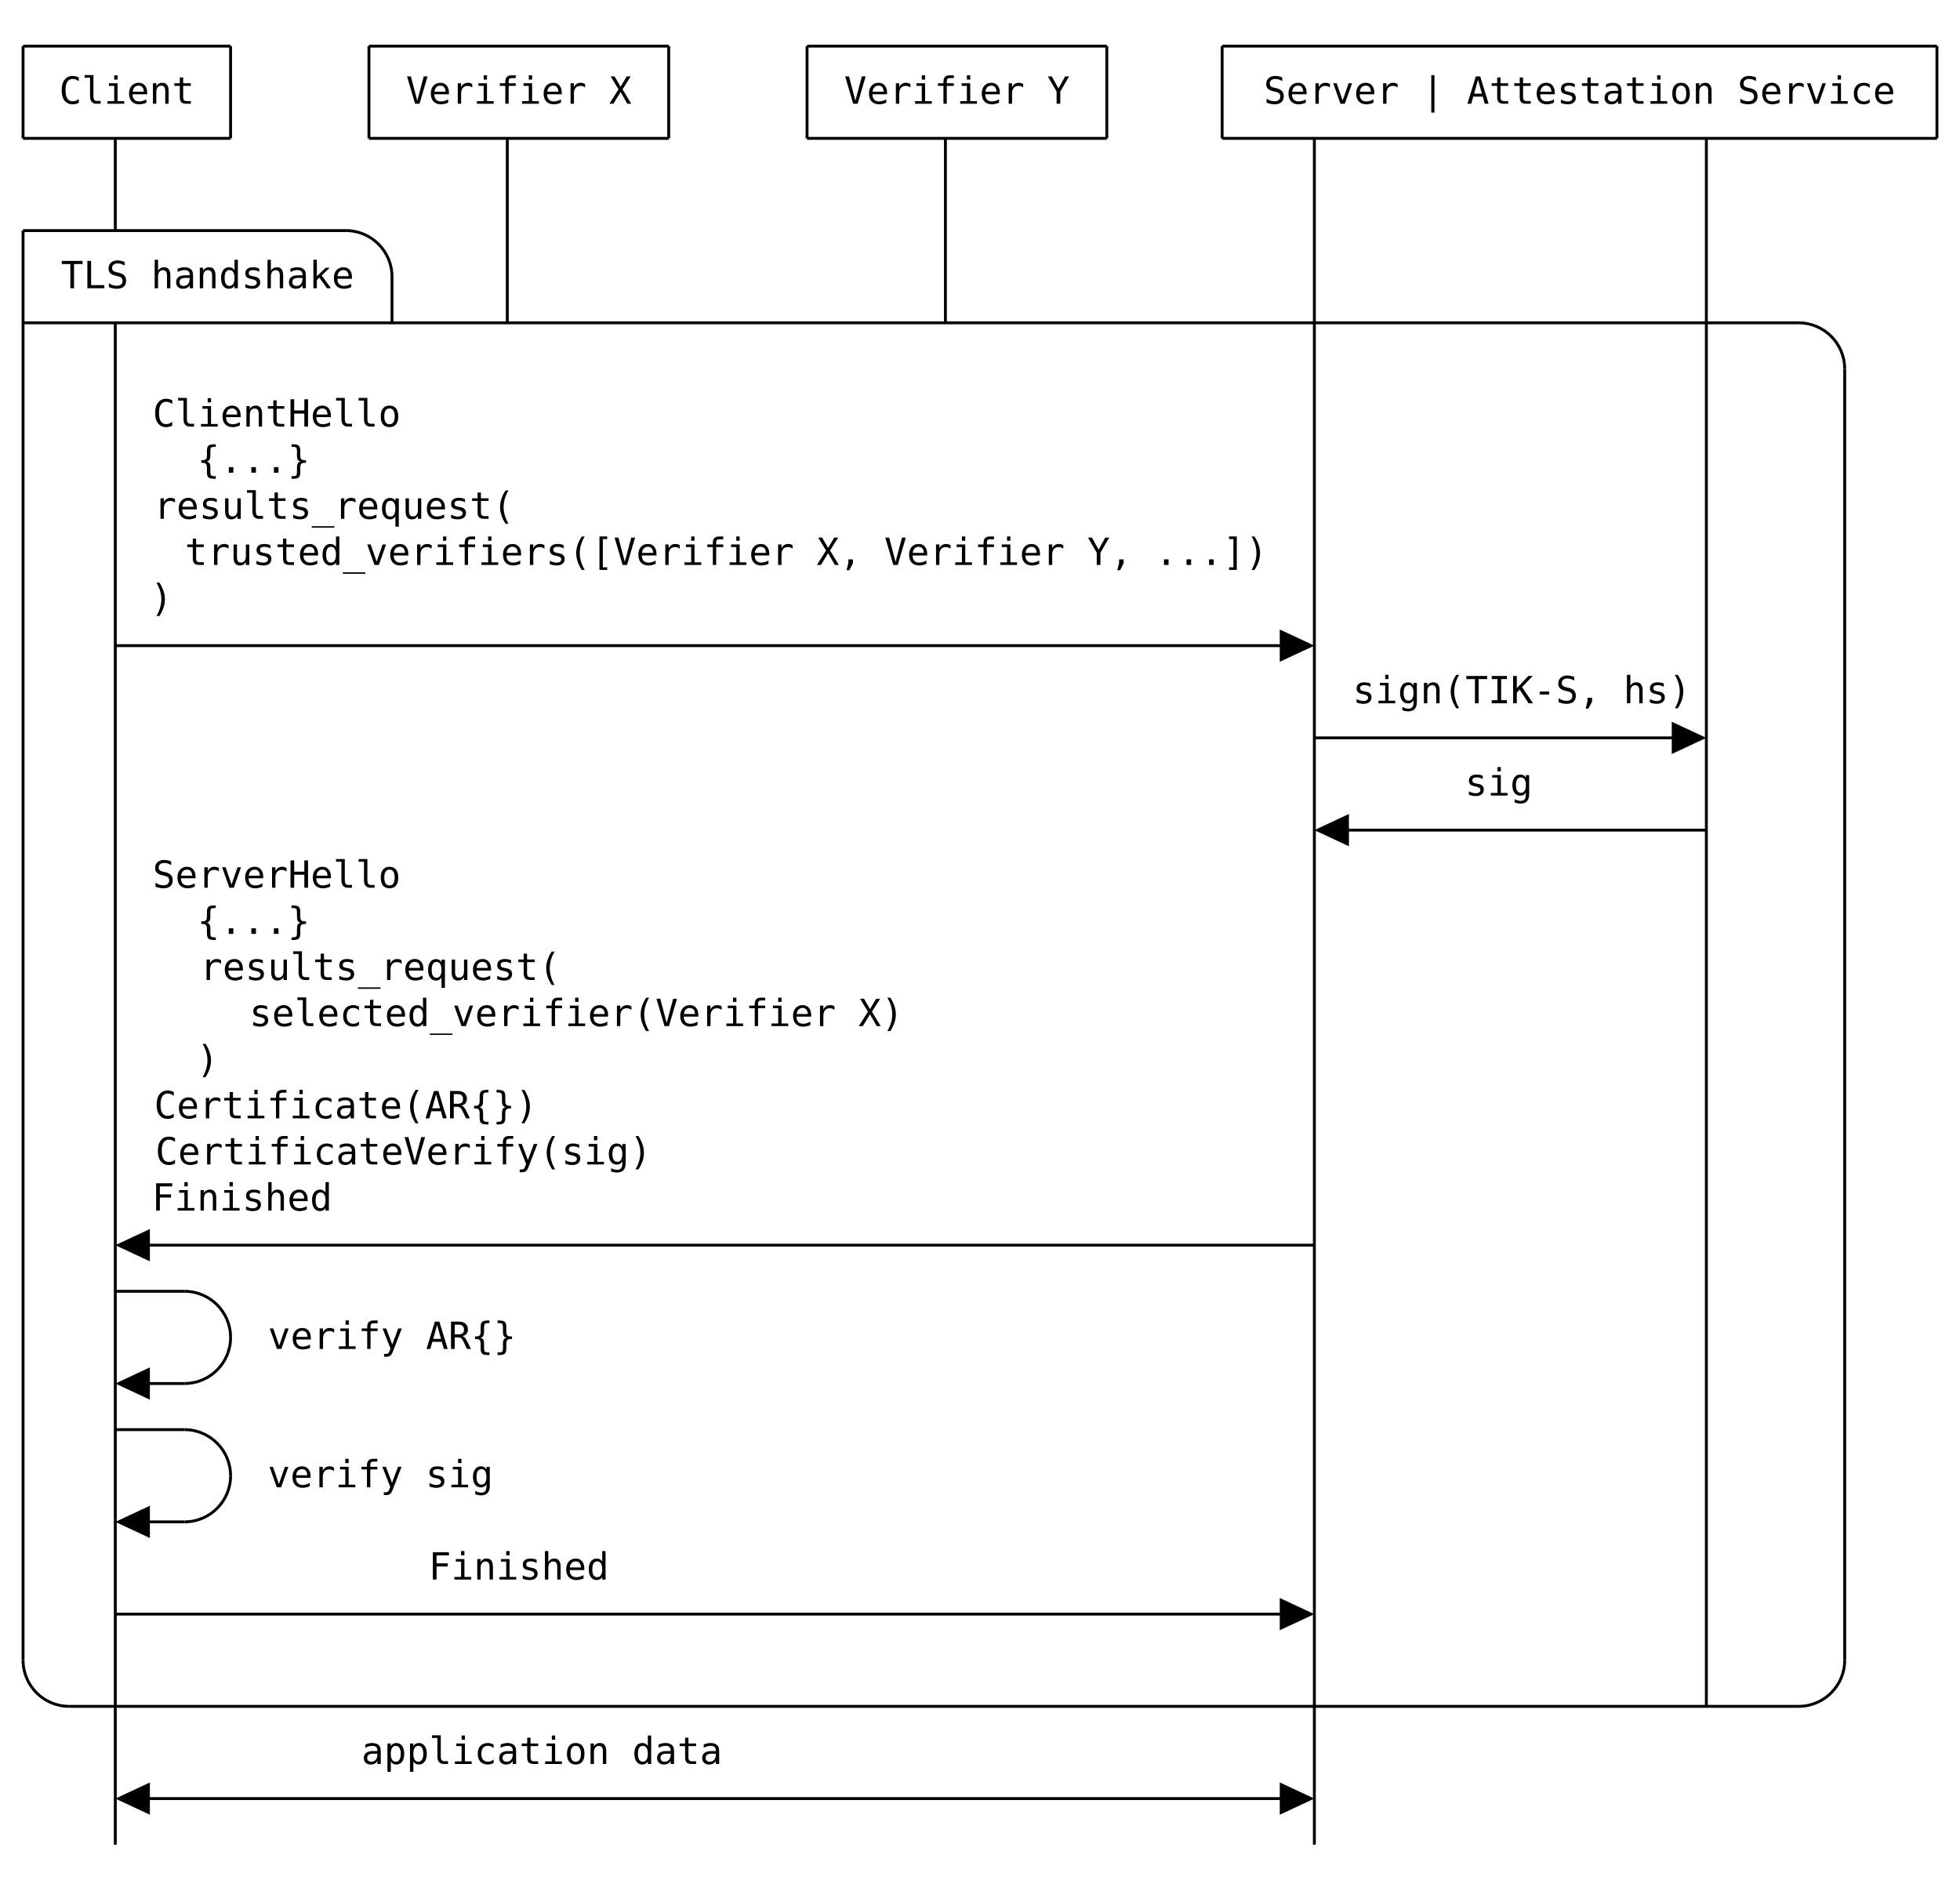
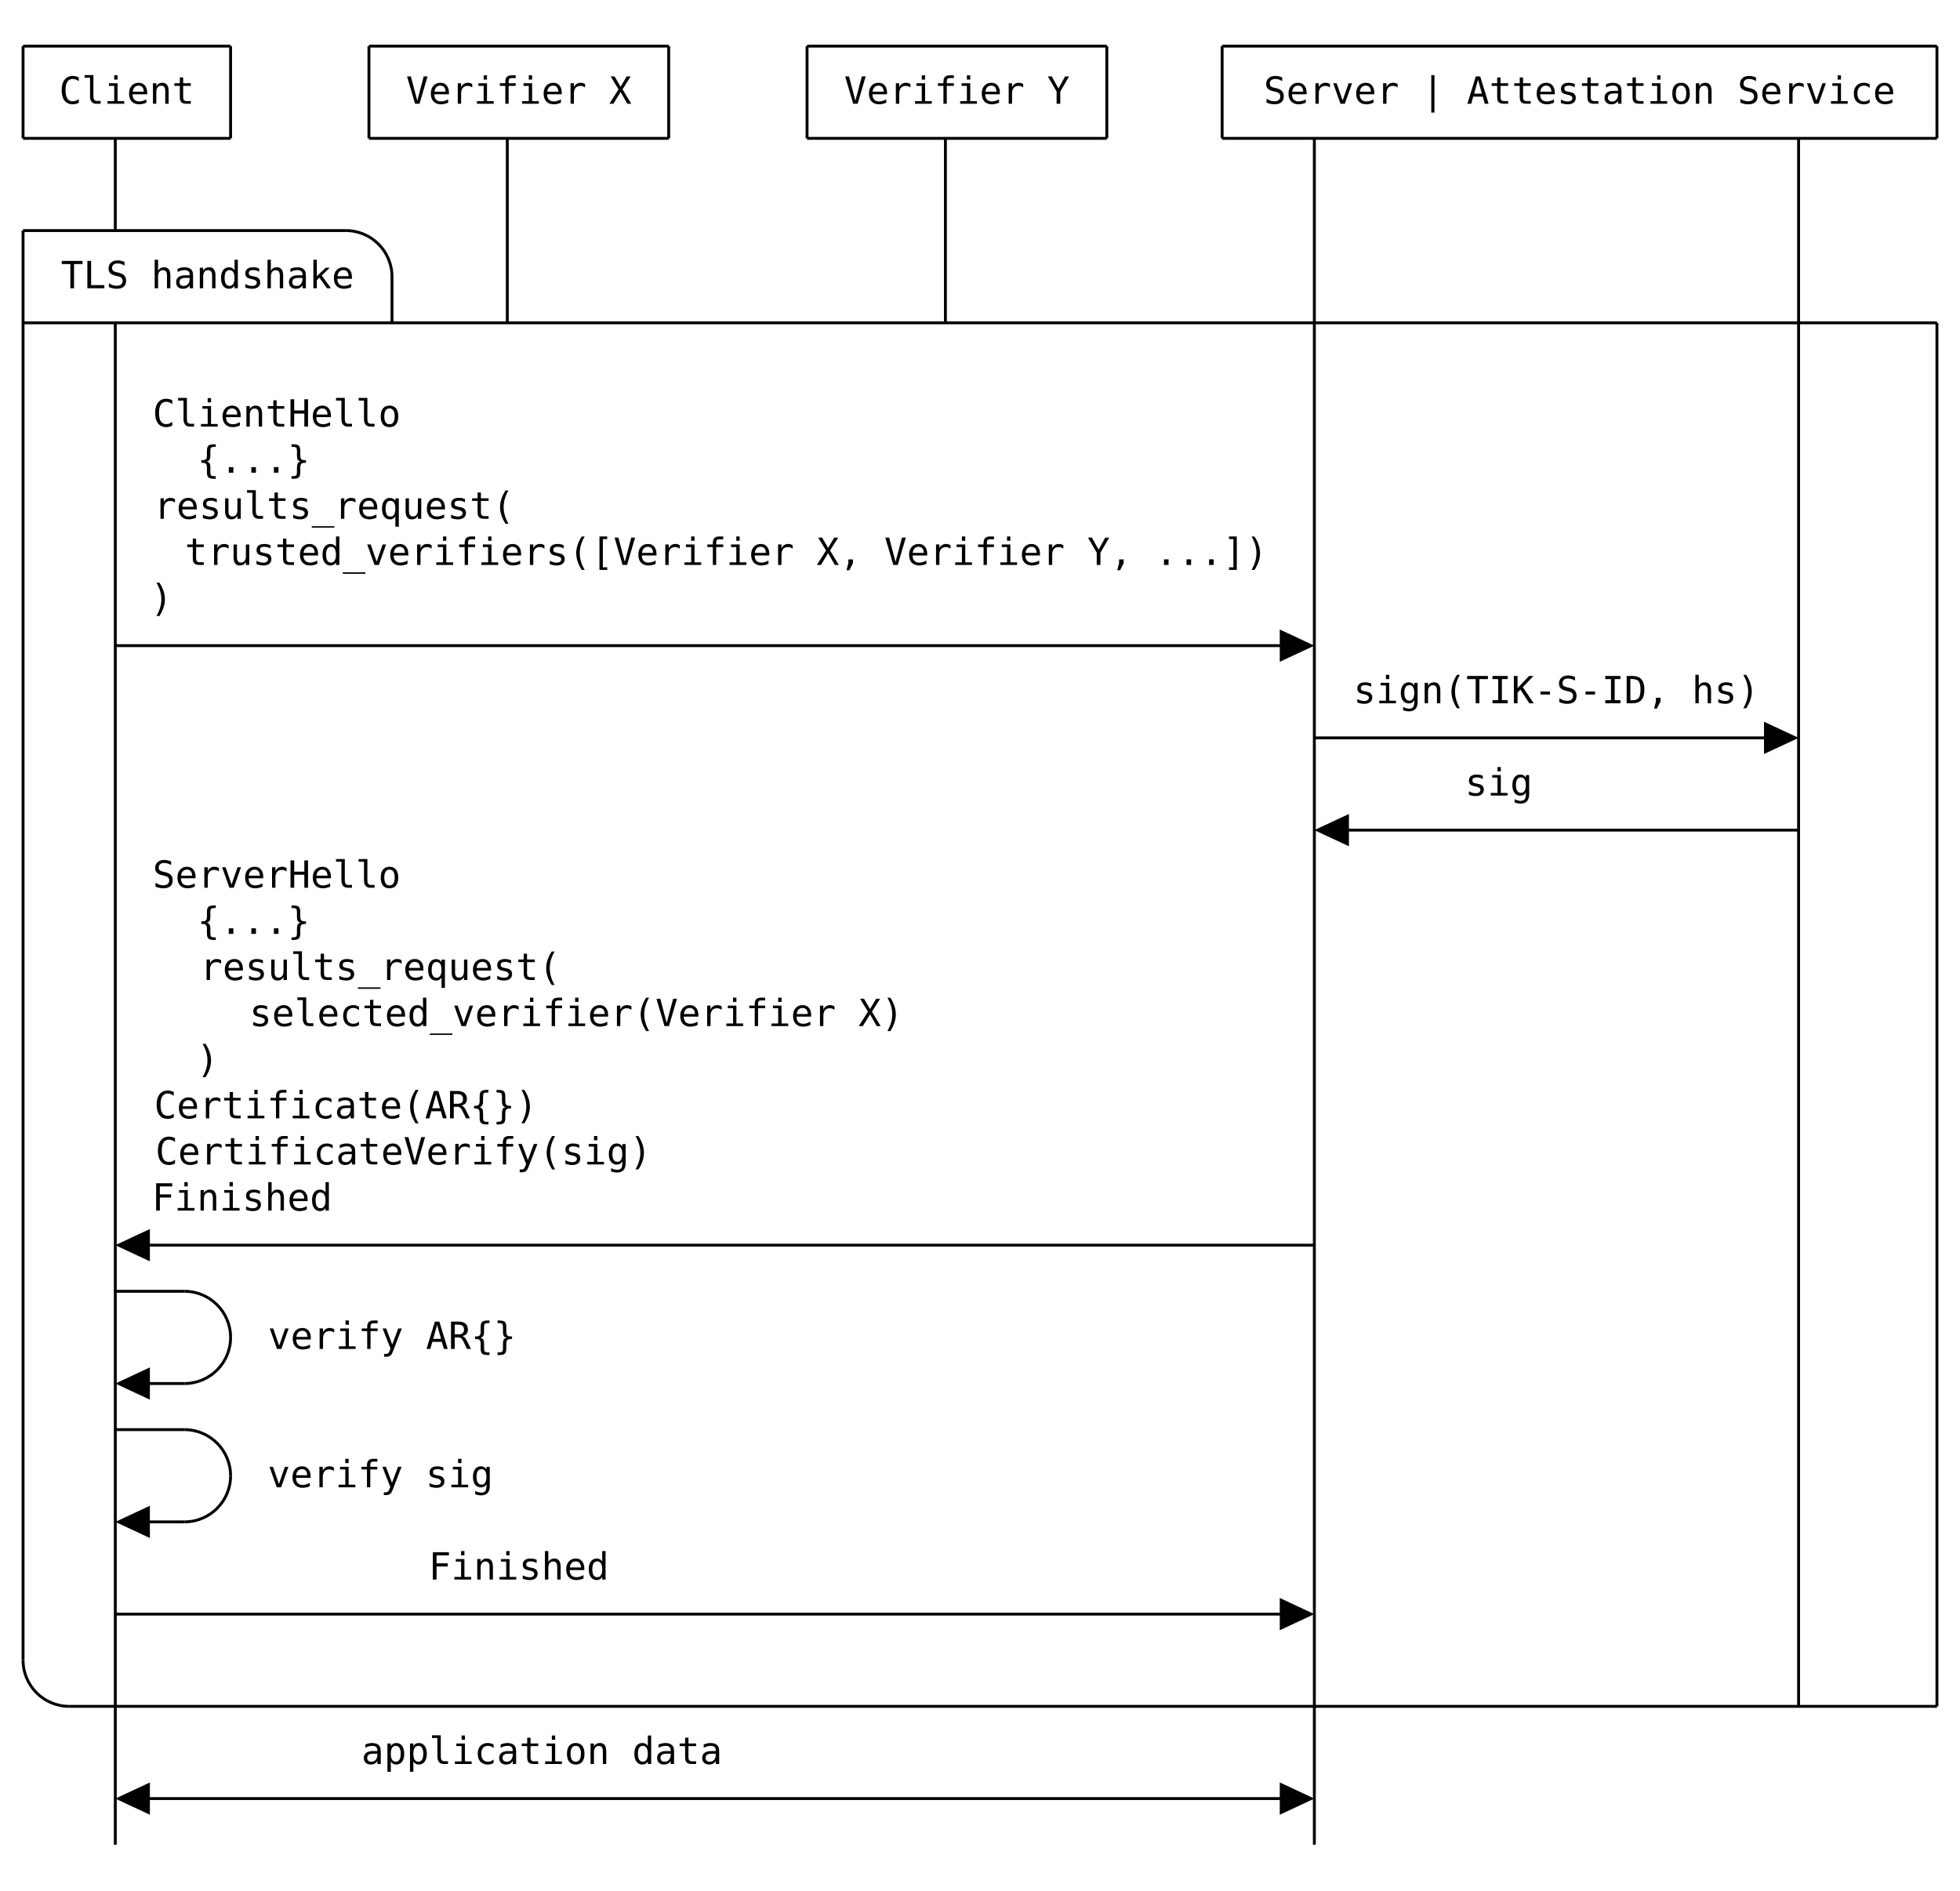
<svg xmlns="http://www.w3.org/2000/svg" version="1.1" height="656" width="680" viewBox="0 0 680 656" class="diagram" text-anchor="middle" font-family="monospace" font-size="13px">
  <path d="M 8,16 L 8,48" fill="none" stroke="black" />
  <path d="M 8,80 L 8,576" fill="none" stroke="black" />
  <path d="M 40,48 L 40,80" fill="none" stroke="black" />
  <path d="M 40,112 L 40,640" fill="none" stroke="black" />
  <path d="M 80,16 L 80,48" fill="none" stroke="black" />
  <path d="M 128,16 L 128,48" fill="none" stroke="black" />
  <path d="M 136,96 L 136,112" fill="none" stroke="black" />
  <path d="M 176,48 L 176,112" fill="none" stroke="black" />
  <path d="M 232,16 L 232,48" fill="none" stroke="black" />
  <path d="M 280,16 L 280,48" fill="none" stroke="black" />
  <path d="M 328,48 L 328,112" fill="none" stroke="black" />
  <path d="M 384,16 L 384,48" fill="none" stroke="black" />
  <path d="M 424,16 L 424,48" fill="none" stroke="black" />
  <path d="M 456,48 L 456,640" fill="none" stroke="black" />
-   <path d="M 592,48 L 592,592" fill="none" stroke="black" />
-   <path d="M 640,128 L 640,576" fill="none" stroke="black" />
+   <path d="M 624,48 L 624,592" fill="none" stroke="black" />
  <path d="M 672,16 L 672,48" fill="none" stroke="black" />
+   <path d="M 672,112 L 672,592" fill="none" stroke="black" />
  <path d="M 8,16 L 80,16" fill="none" stroke="black" />
  <path d="M 128,16 L 232,16" fill="none" stroke="black" />
  <path d="M 280,16 L 384,16" fill="none" stroke="black" />
  <path d="M 424,16 L 672,16" fill="none" stroke="black" />
  <path d="M 8,48 L 80,48" fill="none" stroke="black" />
  <path d="M 128,48 L 232,48" fill="none" stroke="black" />
  <path d="M 280,48 L 384,48" fill="none" stroke="black" />
  <path d="M 424,48 L 672,48" fill="none" stroke="black" />
  <path d="M 8,80 L 120,80" fill="none" stroke="black" />
-   <path d="M 8,112 L 624,112" fill="none" stroke="black" />
+   <path d="M 8,112 L 672,112" fill="none" stroke="black" />
  <path d="M 40,224 L 448,224" fill="none" stroke="black" />
-   <path d="M 456,256 L 584,256" fill="none" stroke="black" />
-   <path d="M 464,288 L 592,288" fill="none" stroke="black" />
+   <path d="M 456,256 L 616,256" fill="none" stroke="black" />
+   <path d="M 464,288 L 624,288" fill="none" stroke="black" />
  <path d="M 48,432 L 456,432" fill="none" stroke="black" />
  <path d="M 40,448 L 64,448" fill="none" stroke="black" />
  <path d="M 48,480 L 64,480" fill="none" stroke="black" />
  <path d="M 40,496 L 64,496" fill="none" stroke="black" />
  <path d="M 48,528 L 64,528" fill="none" stroke="black" />
  <path d="M 40,560 L 448,560" fill="none" stroke="black" />
-   <path d="M 24,592 L 624,592" fill="none" stroke="black" />
+   <path d="M 24,592 L 672,592" fill="none" stroke="black" />
  <path d="M 48,624 L 448,624" fill="none" stroke="black" />
  <path d="M 120,80 C 128.831,80 136,87.169 136,96" fill="none" stroke="black" />
-   <path d="M 624,112 C 632.831,112 640,119.169 640,128" fill="none" stroke="black" />
  <path d="M 64,448 C 72.831,448 80,455.169 80,464" fill="none" stroke="black" />
  <path d="M 64,480 C 72.831,480 80,472.831 80,464" fill="none" stroke="black" />
  <path d="M 64,496 C 72.831,496 80,503.169 80,512" fill="none" stroke="black" />
  <path d="M 64,528 C 72.831,528 80,520.831 80,512" fill="none" stroke="black" />
  <path d="M 24,592 C 15.169,592 8,584.831 8,576" fill="none" stroke="black" />
-   <path d="M 624,592 C 632.831,592 640,584.831 640,576" fill="none" stroke="black" />
-   <polygon class="arrowhead" points="592,256 580,250.4 580,261.6" fill="black" transform="rotate(0,584,256)" />
+   <polygon class="arrowhead" points="624,256 612,250.4 612,261.6" fill="black" transform="rotate(0,616,256)" />
  <polygon class="arrowhead" points="472,288 460,282.4 460,293.6" fill="black" transform="rotate(180,464,288)" />
  <polygon class="arrowhead" points="456,624 444,618.4 444,629.6" fill="black" transform="rotate(0,448,624)" />
  <polygon class="arrowhead" points="456,560 444,554.4 444,565.6" fill="black" transform="rotate(0,448,560)" />
  <polygon class="arrowhead" points="456,224 444,218.4 444,229.6" fill="black" transform="rotate(0,448,224)" />
  <polygon class="arrowhead" points="56,624 44,618.4 44,629.6" fill="black" transform="rotate(180,48,624)" />
  <polygon class="arrowhead" points="56,528 44,522.4 44,533.6" fill="black" transform="rotate(180,48,528)" />
  <polygon class="arrowhead" points="56,480 44,474.4 44,485.6" fill="black" transform="rotate(180,48,480)" />
  <polygon class="arrowhead" points="56,432 44,426.4 44,437.6" fill="black" transform="rotate(180,48,432)" />
  <g class="text">
    <text x="44" y="36">Client</text>
    <text x="180" y="36">Verifier X</text>
    <text x="332" y="36">Verifier Y</text>
    <text x="548" y="36">Server | Attestation Service</text>
    <text x="72" y="100">TLS handshake</text>
    <text x="96" y="148">ClientHello</text>
    <text x="88" y="164">{...}</text>
    <text x="116" y="180">results_request(</text>
    <text x="252" y="196">trusted_verifiers([Verifier X, Verifier Y, ...])</text>
    <text x="56" y="212">)</text>
-     <text x="528" y="244">sign(TIK-S, hs)</text>
+     <text x="540" y="244">sign(TIK-S-ID, hs)</text>
    <text x="520" y="276">sig</text>
    <text x="96" y="308">ServerHello</text>
    <text x="88" y="324">{...}</text>
    <text x="132" y="340">results_request(</text>
    <text x="200" y="356">selected_verifier(Verifier X)</text>
    <text x="72" y="372">)</text>
    <text x="120" y="388">Certificate(AR{})</text>
    <text x="140" y="404">CertificateVerify(sig)</text>
    <text x="84" y="420">Finished</text>
    <text x="136" y="468">verify AR{}</text>
    <text x="132" y="516">verify sig</text>
    <text x="180" y="548">Finished</text>
    <text x="188" y="612">application data</text>
  </g>
</svg>
